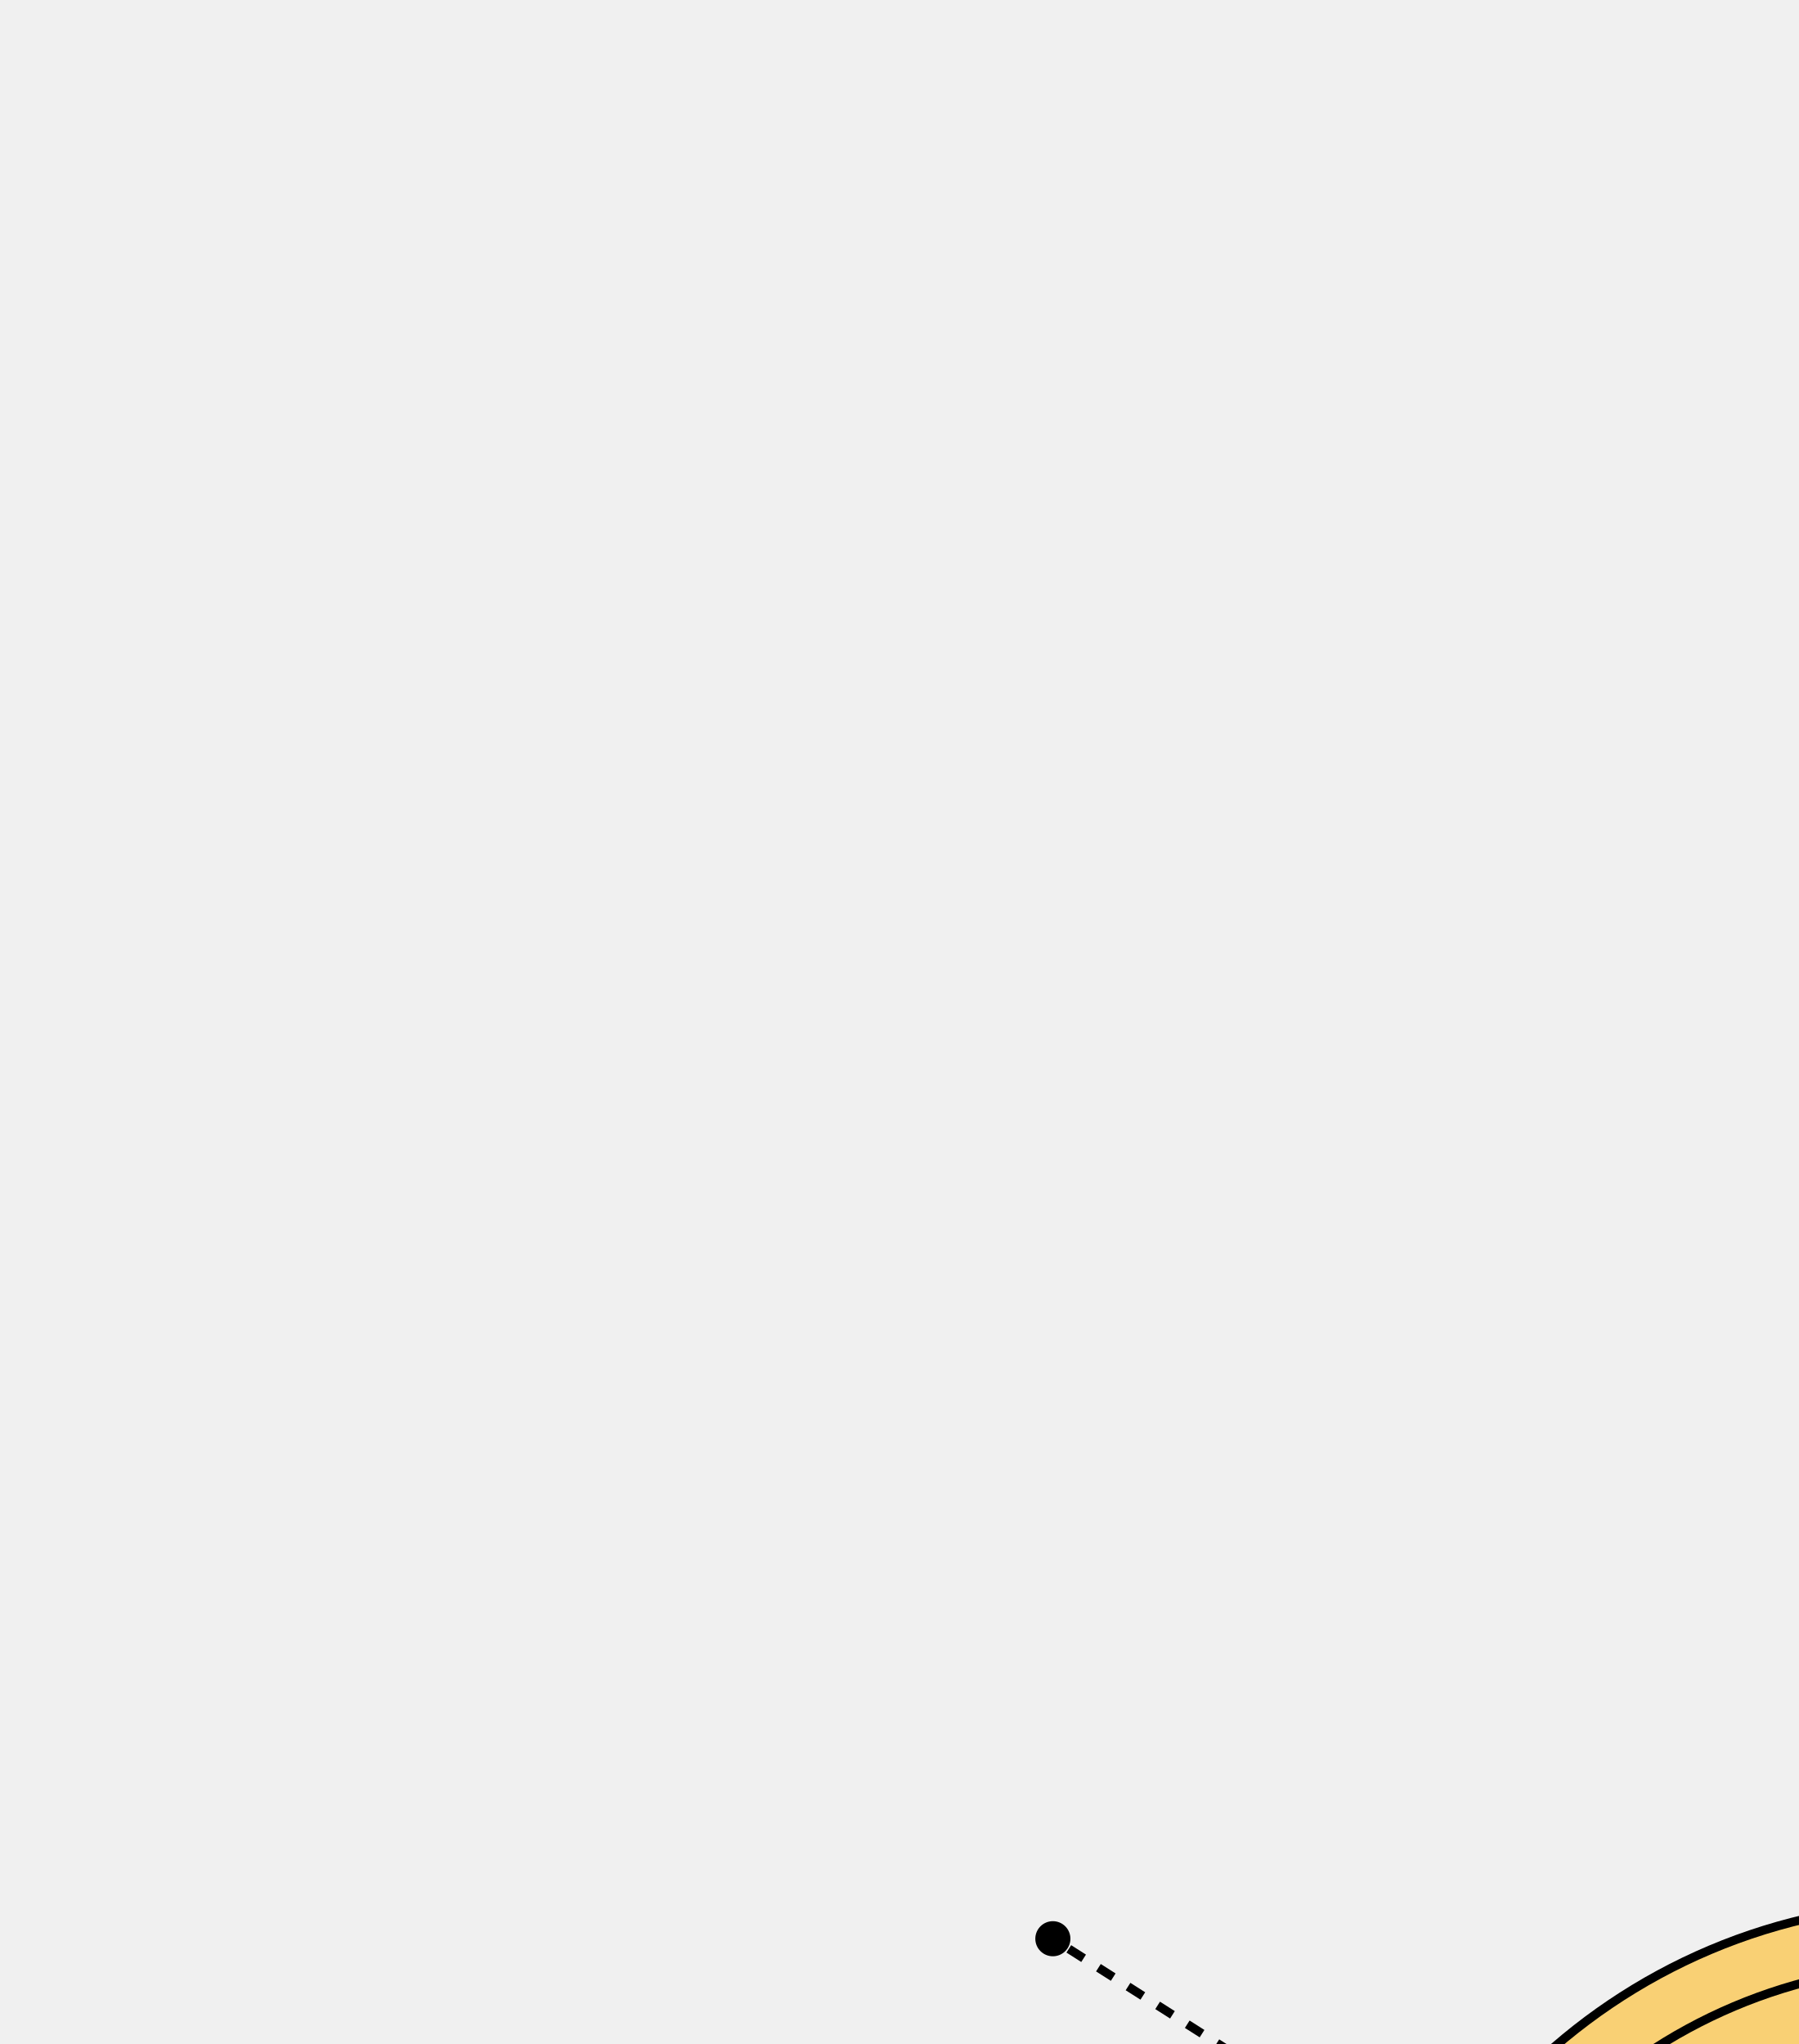
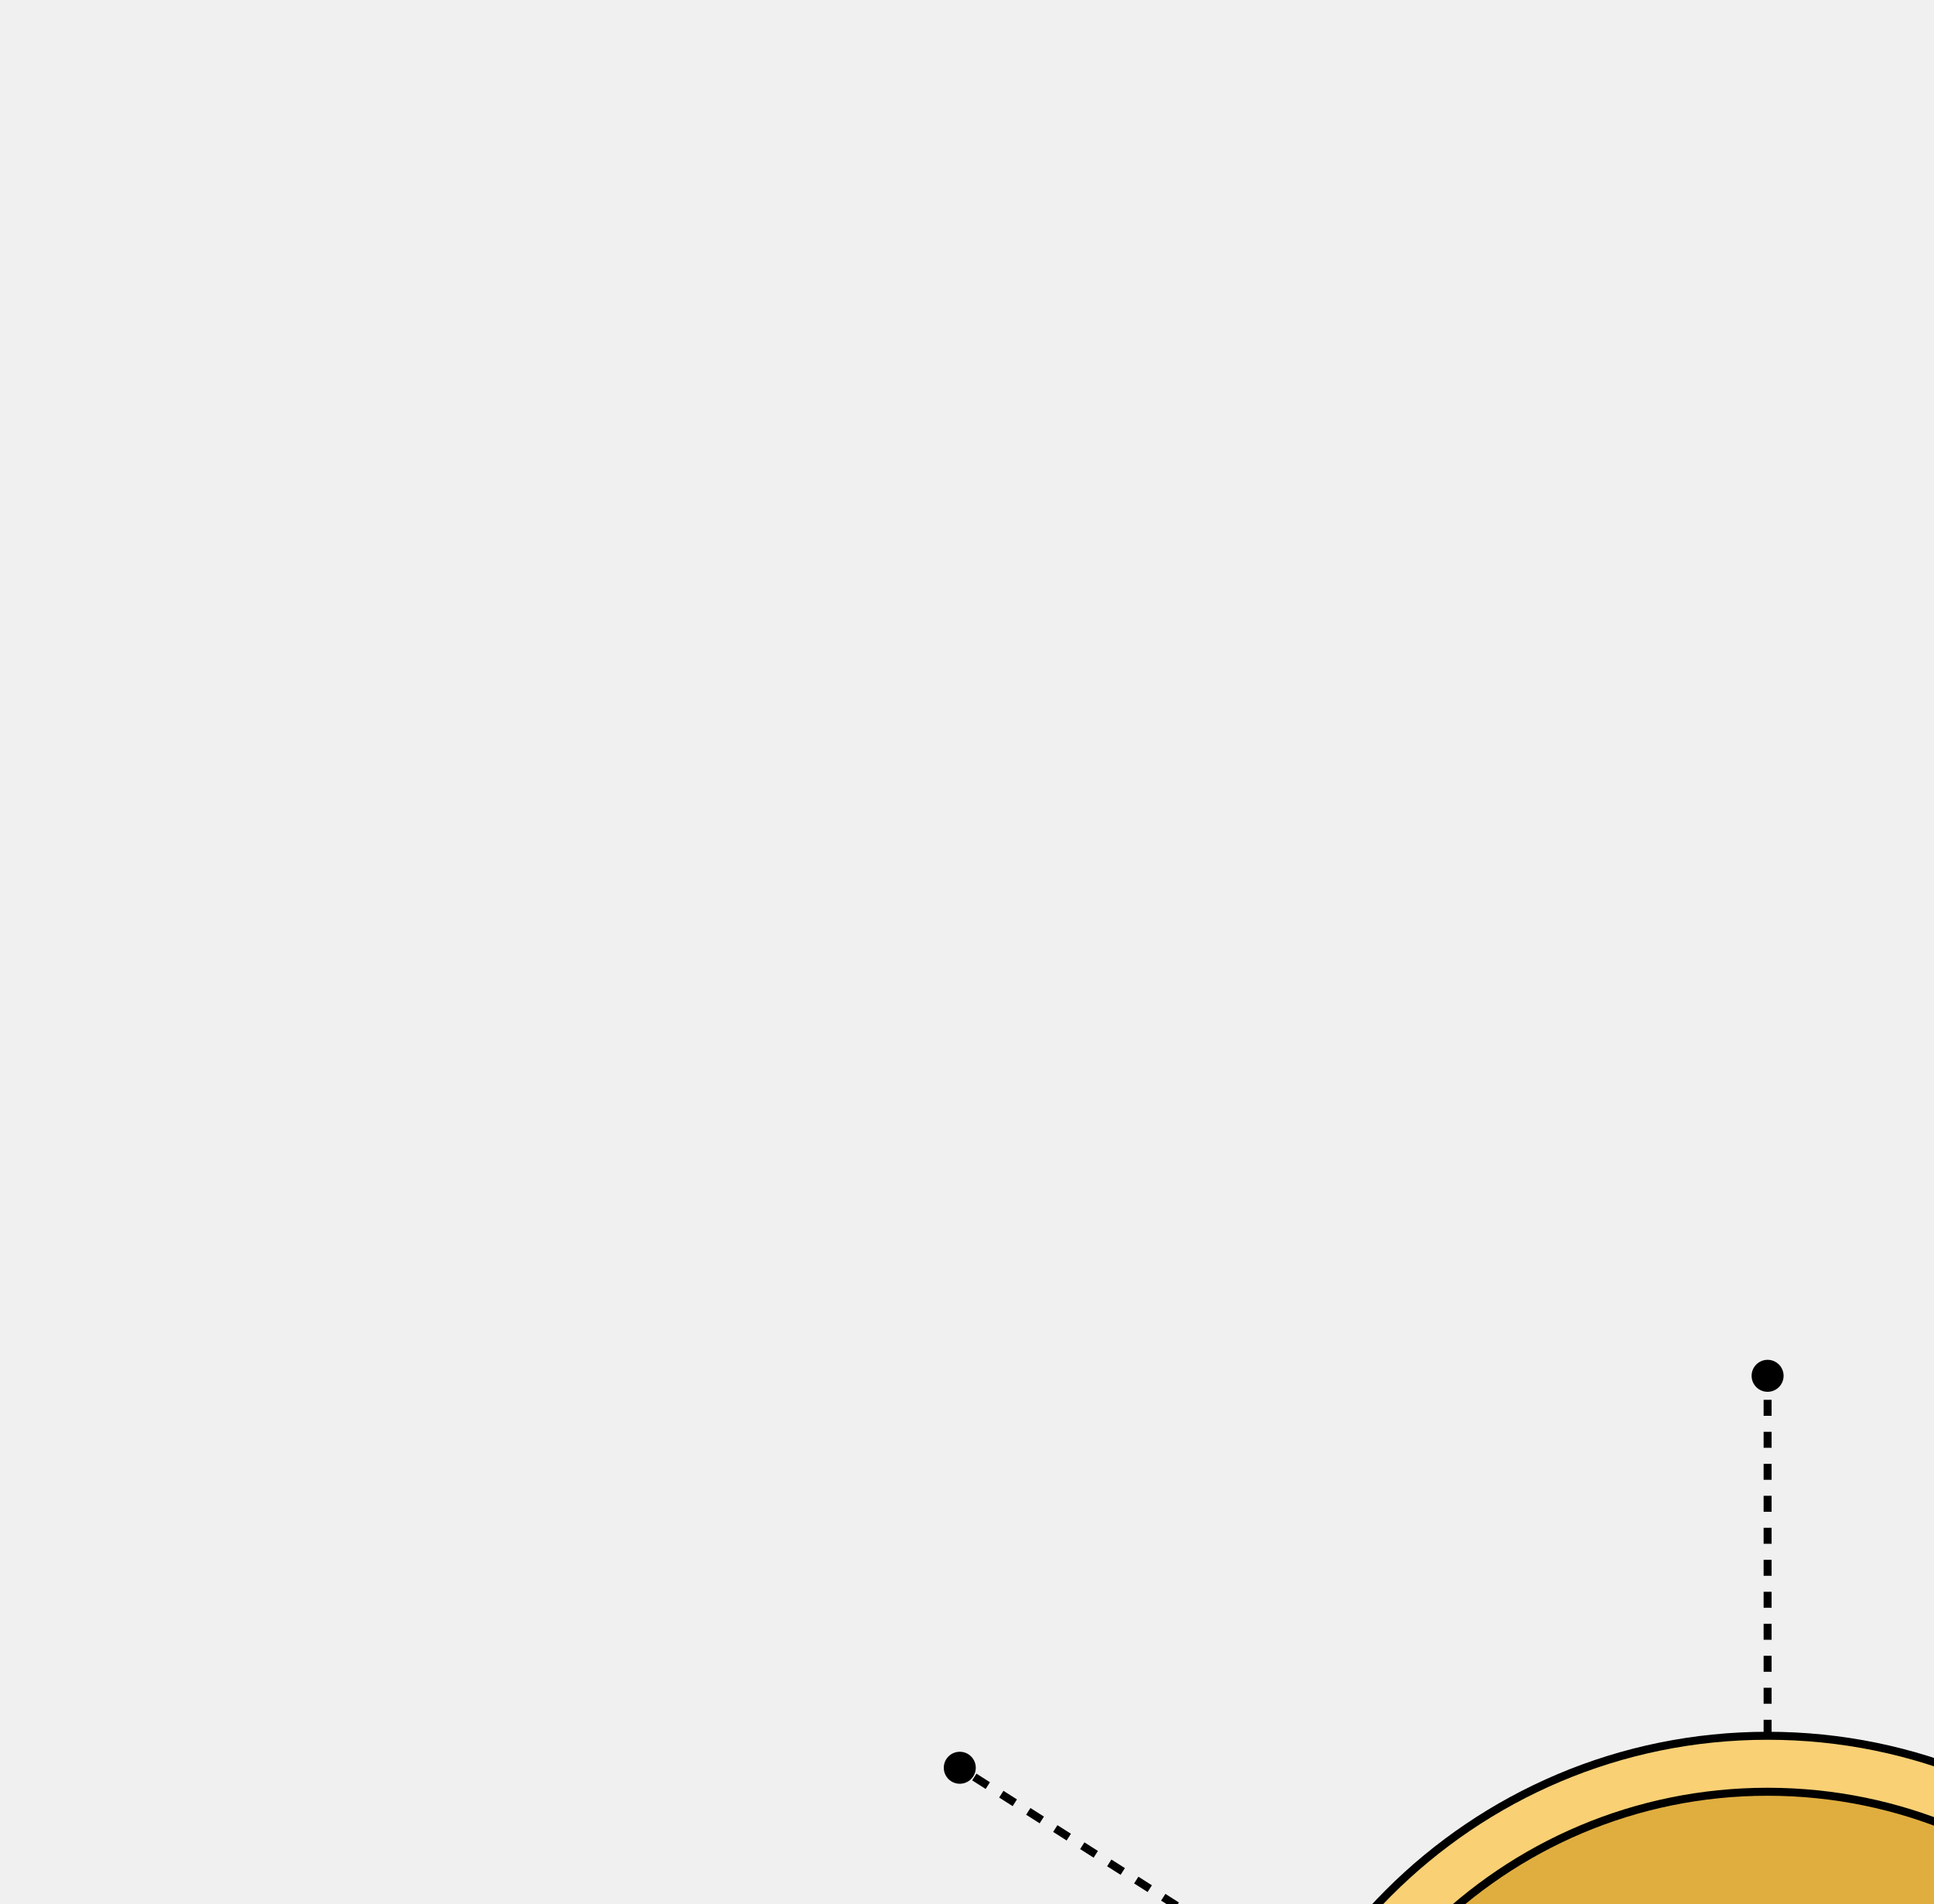
- <svg xmlns="http://www.w3.org/2000/svg" viewbox="0 0 439 531">
+ <svg xmlns="http://www.w3.org/2000/svg" viewbox="0 0 439 531" style="background-color:#e0ae3f">
  <circle cx="221" cy="284" r="67" stroke="black" fill="#f9d074" />
-   <circle cx="221" cy="284" r="60" stroke="black" fill="#f9d074" />
+   <circle cx="221" cy="284" r="60" stroke="black" fill="#E0AE3F" />
  <circle cx="221" cy="172" r="2" fill="black" />
  <circle cx="321" cy="221" r="2" fill="black" />
  <circle cx="320" cy="345" r="2" fill="black" />
  <circle cx="221" cy="401" r="2" fill="black" />
  <circle cx="122" cy="346" r="2" fill="black" />
  <circle cx="120" cy="221" r="2" fill="black" />
  <line x1="221" y1="217" x2="221" y2="172" stroke-dasharray="2" stroke="black" />
  <line x1="278" y1="248" x2="321" y2="221" stroke-dasharray="2" stroke="black" />
  <line x1="278" y1="319" x2="320" y2="345" stroke-dasharray="2" stroke="black" />
  <line x1="221" y1="351" x2="221" y2="401" stroke-dasharray="2" stroke="black" />
  <line x1="164" y1="319" x2="122" y2="346" stroke-dasharray="2" stroke="black" />
  <line x1="164" y1="249" x2="120" y2="221" stroke-dasharray="2" stroke="black" />
+   <g>
+     <path d="M 339 247.5 L 339 249.5 333 254.5 343.5 254.5 343.5 249.5 343.5 247.5" stroke="white" fill="#E0AE3F" />
+     <path d="M 347 247.5 L 347 249.5 347 254.5 357.5 254.5 351.5 249.5 351.5 247.5" stroke="white" fill="#E0AE3F" />
+     <line x1="339" y1="249.5" x2="343.5" y2="249.5" stroke="white" />
+     <line x1="347" y1="249.5" x2="351.5" y2="249.5" stroke="white" />
+     <path d="M 340.5 204 C 341 209 340.5 211 338 216.5" stroke="white" fill="#E0AE3F" />
+     <path d="M 350 204 C 349.5 209 350 211 352 216.5" stroke="white" fill="#E0AE3F" />
+     <path d="M 337.5 221.5 C 337.5 209 337.5 206 337.5 203" stroke="white" fill="#E0AE3F" />
+     <path d="M 352.5 203 C 353 206 353 209 353.5 221.5" stroke="white" fill="#E0AE3F" />
+     <path d="M 356 201 C 356.5 205 357.5 208 357.5 221.5" stroke="white" fill="#E0AE3F" />
+     <path d="M 334.5 201 C 333.5 205 333 205 333 221.5" stroke="white" fill="#E0AE3F" />
+     <path d="M 338 216.5 L 352 216.5 354 247.5 337 247.5 338 216.5" stroke="white" fill="#E0AE3F" />
+     <line x1="347.5" y1="224" x2="348.5" y2="244" stroke="white" />
+     <line x1="341.5" y1="244" x2="342.5" y2="224" stroke="white" />
+     <line x1="338" y1="216.5" x2="352" y2="216.5" stroke="white" />
+     <path d="M 353.5 221.5 C 353.5 228 357.5 228 357.5 221.5" stroke="white" fill="#E0AE3F" />
+     <path d="M 333 221.5 C 333 228 337.5 228 337.5 221.5" stroke="white" fill="#E0AE3F" />
+     <path d="M 334 201 C 340.5 205 350 205 356.5 201" stroke="white" fill="#E0AE3F" />
+     <line x1="333" y1="221.5" x2="337.3" y2="221.5" stroke="white" />
+     <line x1="353.5" y1="221.5" x2="357.5" y2="221.5" stroke="white" />
+     <path d="M 334 201 C 333.5 199 334 198 335 197.5" stroke="white" fill="#E0AE3F" />
+     <path d="M 356 201 C 357 199 356 199 355 197.5" stroke="white" fill="#E0AE3F" />
+     <path d="M 335 197 C 336 196.5 335.5 195.5 335 194" stroke="white" fill="#E0AE3F" />
+     <path d="M 355 197.5 C 354.5 196.5 354.5 196 355 194" stroke="white" fill="#E0AE3F" />
+     <path d="M 335 194 C 314 156 376 156 355 194" stroke="white" fill="#E0AE3F" />
+     <g>
+       <path d="M 334.5 177 C 334 166 355 166 356 177" stroke="white" fill="#E0AE3F" />
+       <path d="M 334.5 177 C 341 172 349 172 356 177" stroke="white" fill="#E0AE3F" />
+       <path d="M 335 183 C 335 196 355 196 356 183" stroke="white" fill="#E0AE3F" />
+       <line x1="334.5" y1="177" x2="335" y2="183" stroke="white" />
+       <line x1="356" y1="177" x2="356" y2="183" stroke="white" />
+       <line x1="337.5" y1="177.5" x2="340.5" y2="177.5" stroke="white" />
+       <line x1="349" y1="177.5" x2="352" y2="177.5" stroke="white" />
+       <circle cx="350.5" cy="181" r="1.5" stroke="white" fill="#E0AE3F" />
+       <circle cx="339" cy="181" r="1.5" stroke="white" fill="#E0AE3F" />
+       <path d="M 345 182 C 347 184 346 186 343.5 185.5" stroke="white" fill="#E0AE3F" />
+       <path d="M 342.5 188 C 344 189 346 189 348 188" stroke="white" fill="#E0AE3F" />
+       <line x1="338" y1="181" x2="339" y2="180" stroke="white" />
+       <line x1="350" y1="181" x2="351" y2="180" stroke="white" />
+     </g>
+   </g>
</svg>
